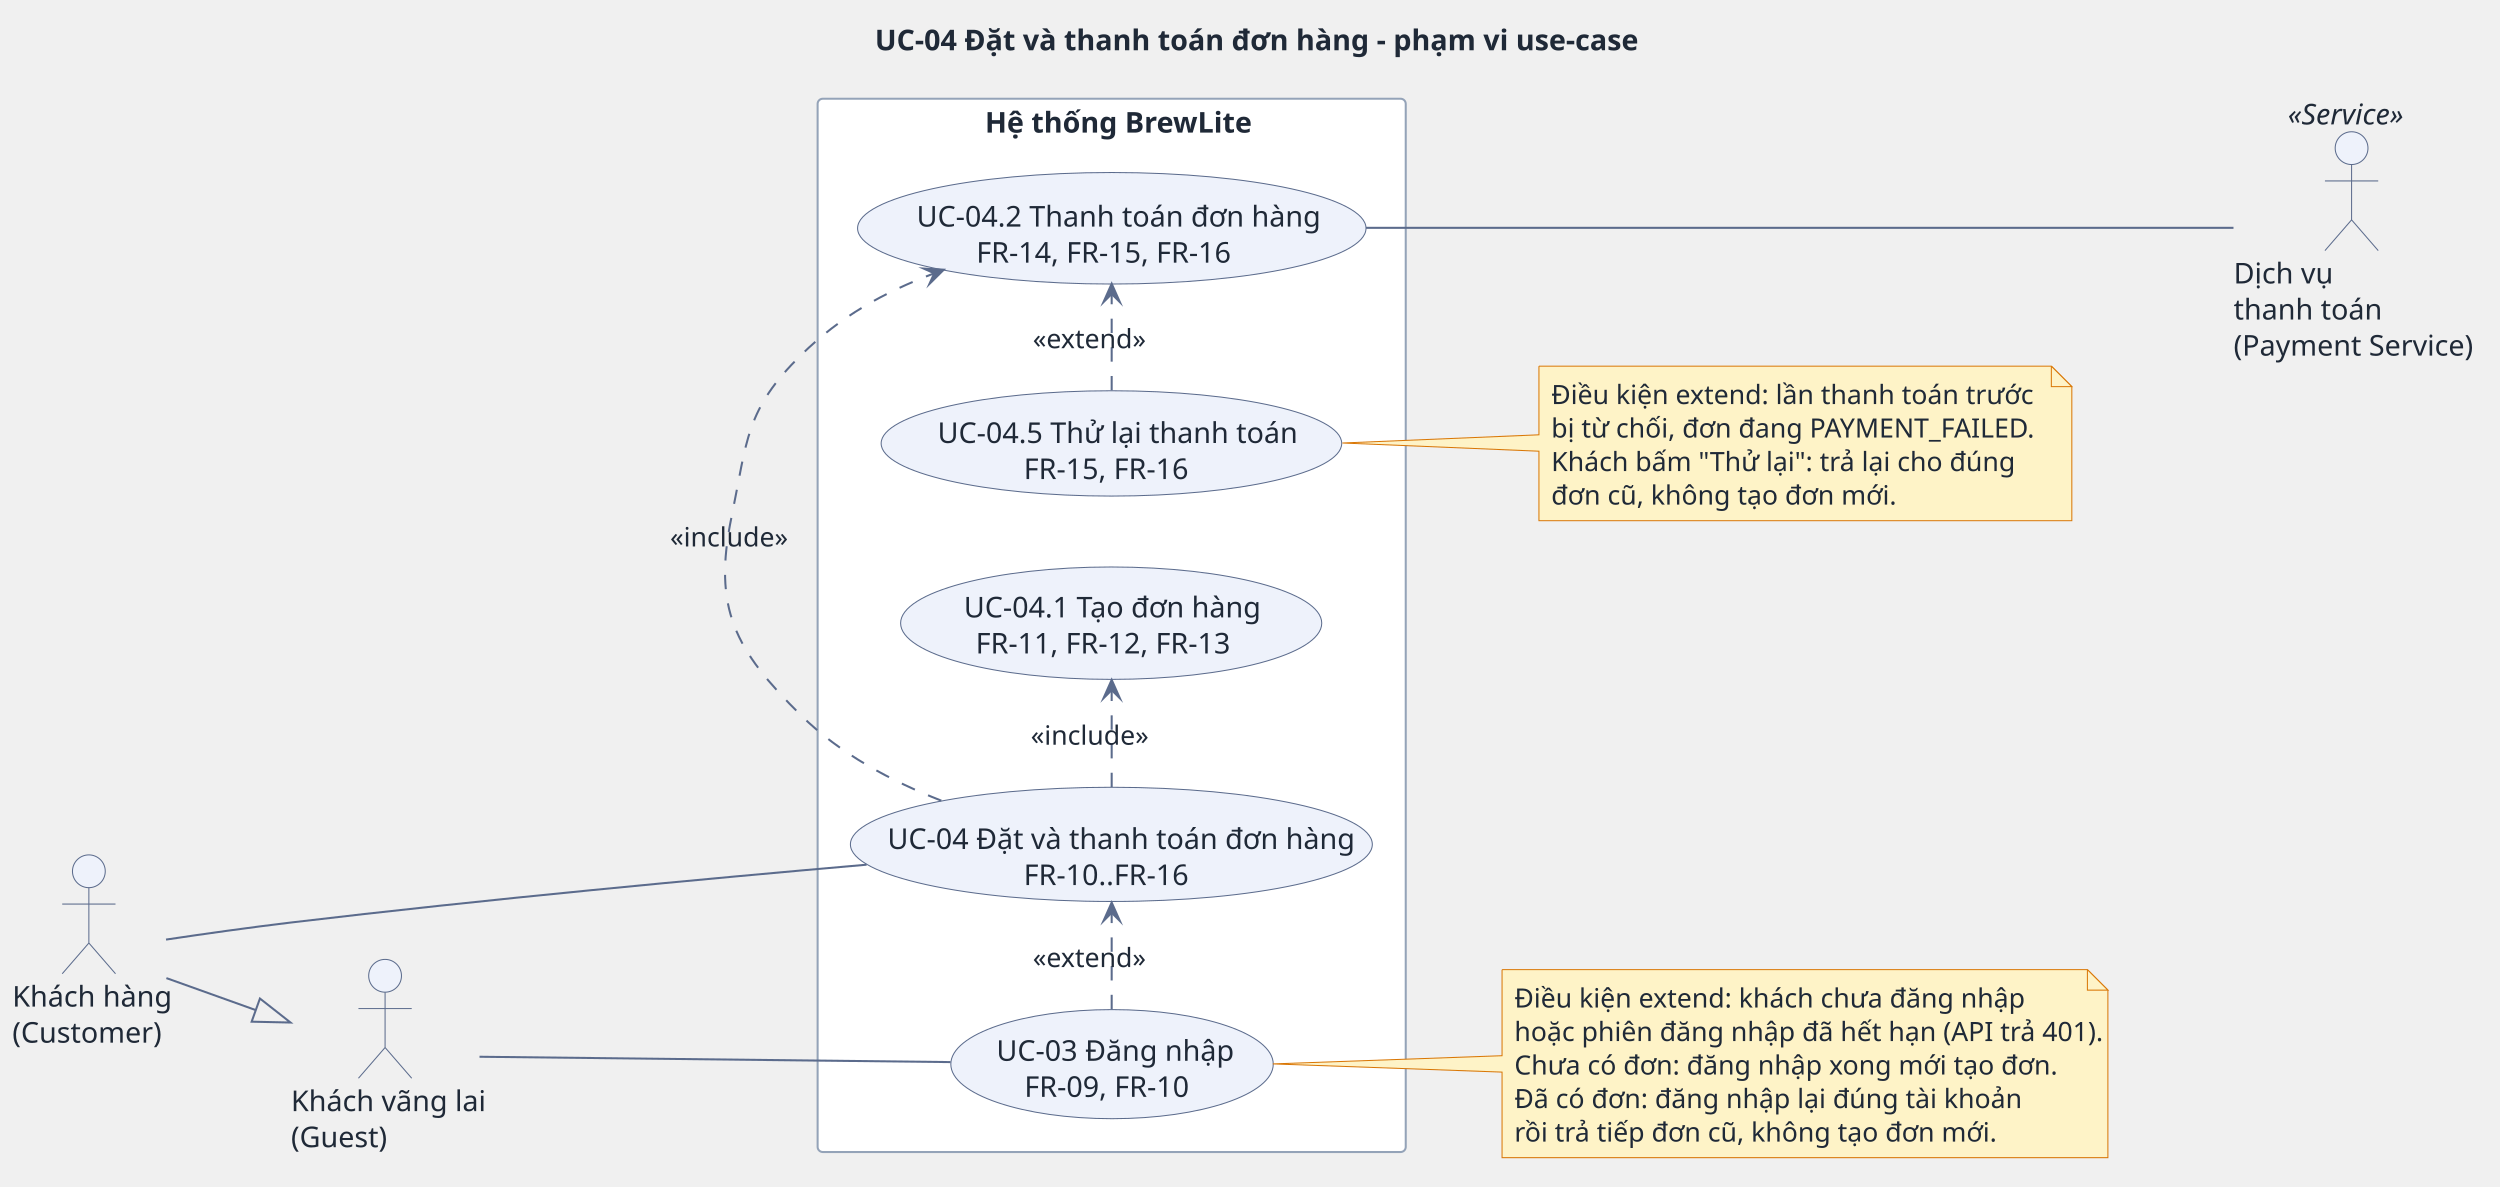
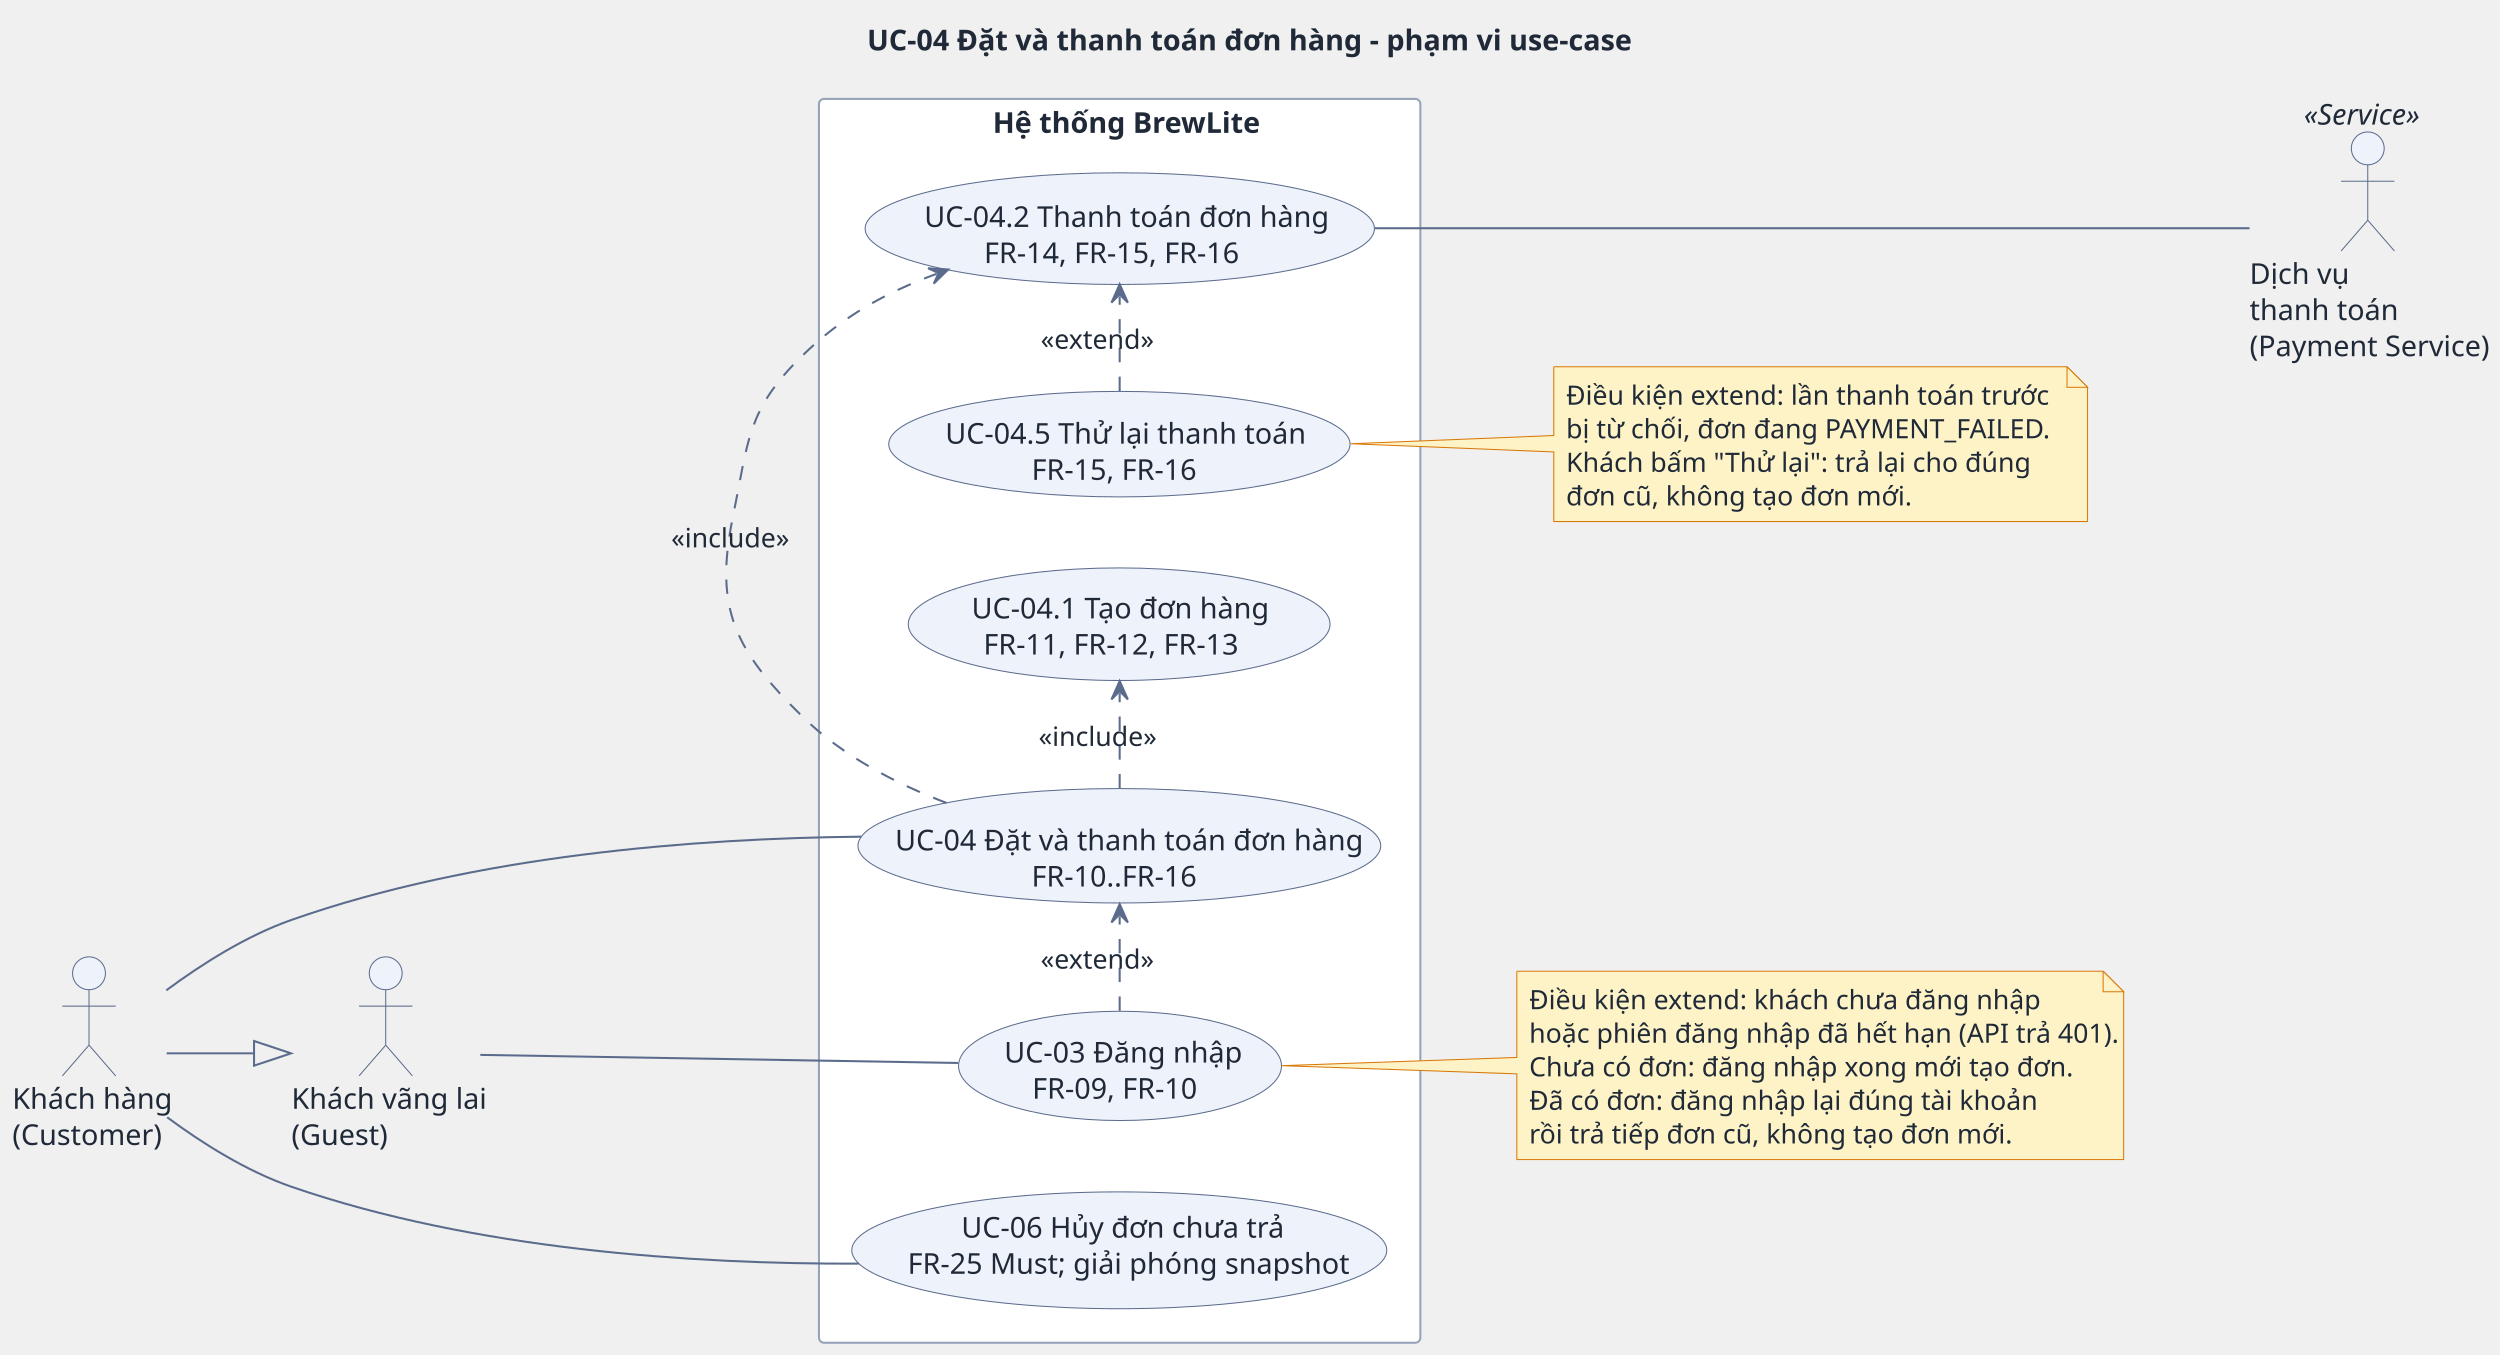
- <svg xmlns="http://www.w3.org/2000/svg" version="1.1" data-diagram-type="DESCRIPTION" style="width:1220px;height:579px;background:#FFFFFF;" width="1220px" height="579px" viewBox="0 0 1220 579" zoomAndPan="magnify" preserveAspectRatio="none" contentStyleType="text/css">
+ <svg xmlns="http://www.w3.org/2000/svg" contentStyleType="text/css" data-diagram-type="DESCRIPTION" height="660px" preserveAspectRatio="none" style="width:1218px;height:660px;background:#FFFFFF;" version="1.1" viewBox="0 0 1218 660" width="1218px" zoomAndPan="magnify">
  <defs />
-   <g font-family="sans-serif" lengthAdjust="spacing">
+   <g>
    <g class="title" data-source-line="17">
-       <text x="426.951" y="24.533" fill="#1F2937" font-size="14" textLength="359.242" font-weight="700">UC-04 Đặt và thanh toán đơn hàng - phạm vi use-case</text>
+       <text fill="#1F2937" font-family="sans-serif" font-size="14" font-weight="bold" lengthAdjust="spacing" textLength="359.242" x="422.451" y="24.533">UC-04 Đặt và thanh toán đơn hàng - phạm vi use-case</text>
    </g>
-     <g class="cluster" data-qualified-name="H. th.ng BrewLite" id="ent0005" data-source-line="25">
-       <rect x="399" y="48.186" width="287" height="514" fill="#FFF" style="stroke:#94A3B8;stroke-width:1;" rx="2.5" ry="2.5" />
-       <text x="480.666" y="64.719" fill="#1F2937" font-size="14" textLength="123.669" font-weight="700">Hệ thống BrewLite</text>
+     <g class="cluster" data-entity="H. th.ng BrewLite" data-source-line="25" data-uid="ent0006" id="cluster_H. th.ng BrewLite">
+       <rect fill="#FFFFFF" height="606" rx="2.5" ry="2.5" style="stroke:#94A3B8;stroke-width:1;" width="293" x="399" y="48.185" />
+       <text fill="#1F2937" font-family="sans-serif" font-size="14" font-weight="bold" lengthAdjust="spacing" textLength="123.669" x="483.666" y="64.719">Hệ thống BrewLite</text>
    </g>
-     <g class="entity" data-qualified-name="H. th.ng BrewLite.UC04" id="ent0006" data-source-line="26">
-       <ellipse cx="542.346" cy="412.055" rx="127.346" ry="27.869" fill="#EEF2FB" style="stroke:#5B6B8C;stroke-width:0.5;" />
-       <text x="433.073" y="414.296" fill="#1F2937" font-size="14" textLength="218.545">UC-04 Đặt và thanh toán đơn hàng</text>
-       <text x="499.559" y="431.905" fill="#1F2937" font-size="14" textLength="85.572">FR-10..FR-16</text>
+     <g class="entity" data-entity="UC04" data-source-line="26" data-uid="ent0007" id="entity_UC04">
+       <ellipse cx="545.346" cy="412.055" fill="#EEF2FB" rx="127.346" ry="27.869" style="stroke:#5B6B8C;stroke-width:0.5;" />
+       <text fill="#1F2937" font-family="sans-serif" font-size="14" lengthAdjust="spacing" textLength="218.545" x="436.073" y="414.296">UC-04 Đặt và thanh toán đơn hàng</text>
+       <text fill="#1F2937" font-family="sans-serif" font-size="14" lengthAdjust="spacing" textLength="85.572" x="502.56" y="431.905">FR-10..FR-16</text>
    </g>
-     <g class="entity" data-qualified-name="H. th.ng BrewLite.UC041" id="ent0007" data-source-line="27">
-       <ellipse cx="542.253" cy="304.113" rx="102.753" ry="27.427" fill="#EEF2FB" style="stroke:#5B6B8C;stroke-width:0.5;" />
-       <text x="470.342" y="301.293" fill="#1F2937" font-size="14" textLength="143.821">UC-04.1 Tạo đơn hàng</text>
-       <text x="476.129" y="318.902" fill="#1F2937" font-size="14" textLength="132.248">FR-11, FR-12, FR-13</text>
+     <g class="entity" data-entity="UC041" data-source-line="27" data-uid="ent0008" id="entity_UC041">
+       <ellipse cx="545.253" cy="304.113" fill="#EEF2FB" rx="102.753" ry="27.427" style="stroke:#5B6B8C;stroke-width:0.5;" />
+       <text fill="#1F2937" font-family="sans-serif" font-size="14" lengthAdjust="spacing" textLength="143.821" x="473.342" y="301.293">UC-04.1 Tạo đơn hàng</text>
+       <text fill="#1F2937" font-family="sans-serif" font-size="14" lengthAdjust="spacing" textLength="132.248" x="479.129" y="318.902">FR-11, FR-12, FR-13</text>
    </g>
-     <g class="entity" data-qualified-name="H. th.ng BrewLite.UC042" id="ent0008" data-source-line="28">
-       <ellipse cx="542.556" cy="111.397" rx="124.056" ry="27.211" fill="#EEF2FB" style="stroke:#5B6B8C;stroke-width:0.5;" />
-       <text x="447.29" y="110.568" fill="#1F2937" font-size="14" textLength="190.531">UC-04.2 Thanh toán đơn hàng</text>
-       <text x="476.432" y="128.177" fill="#1F2937" font-size="14" textLength="132.248">FR-14, FR-15, FR-16</text>
+     <g class="entity" data-entity="UC042" data-source-line="28" data-uid="ent0009" id="entity_UC042">
+       <ellipse cx="545.556" cy="111.397" fill="#EEF2FB" rx="124.056" ry="27.211" style="stroke:#5B6B8C;stroke-width:0.5;" />
+       <text fill="#1F2937" font-family="sans-serif" font-size="14" lengthAdjust="spacing" textLength="190.531" x="450.29" y="110.568">UC-04.2 Thanh toán đơn hàng</text>
+       <text fill="#1F2937" font-family="sans-serif" font-size="14" lengthAdjust="spacing" textLength="132.248" x="479.432" y="128.177">FR-14, FR-15, FR-16</text>
    </g>
-     <g class="entity" data-qualified-name="H. th.ng BrewLite.UC045" id="ent0009" data-source-line="29">
-       <ellipse cx="542.377" cy="216.387" rx="112.377" ry="25.701" fill="#EEF2FB" style="stroke:#5B6B8C;stroke-width:0.5;" />
-       <text x="457.533" y="216.169" fill="#1F2937" font-size="14" textLength="169.688">UC-04.5 Thử lại thanh toán</text>
-       <text x="499.591" y="233.779" fill="#1F2937" font-size="14" textLength="85.572">FR-15, FR-16</text>
+     <g class="entity" data-entity="UC045" data-source-line="29" data-uid="ent0010" id="entity_UC045">
+       <ellipse cx="545.377" cy="216.387" fill="#EEF2FB" rx="112.377" ry="25.701" style="stroke:#5B6B8C;stroke-width:0.5;" />
+       <text fill="#1F2937" font-family="sans-serif" font-size="14" lengthAdjust="spacing" textLength="169.689" x="460.533" y="216.169">UC-04.5 Thử lại thanh toán</text>
+       <text fill="#1F2937" font-family="sans-serif" font-size="14" lengthAdjust="spacing" textLength="85.572" x="502.591" y="233.779">FR-15, FR-16</text>
    </g>
-     <g class="entity" data-qualified-name="H. th.ng BrewLite.UC03" id="ent0010" data-source-line="30">
-       <ellipse cx="542.675" cy="519.303" rx="78.675" ry="26.618" fill="#EEF2FB" style="stroke:#5B6B8C;stroke-width:0.5;" />
-       <text x="486.251" y="517.674" fill="#1F2937" font-size="14" textLength="112.848">UC-03 Đăng nhập</text>
-       <text x="499.889" y="535.283" fill="#1F2937" font-size="14" textLength="85.572">FR-09, FR-10</text>
+     <g class="entity" data-entity="UC06" data-source-line="30" data-uid="ent0011" id="entity_UC06">
+       <ellipse cx="545.317" cy="609.149" fill="#EEF2FB" rx="130.316" ry="28.463" style="stroke:#5B6B8C;stroke-width:0.5;" />
+       <text fill="#1F2937" font-family="sans-serif" font-size="14" lengthAdjust="spacing" textLength="153.945" x="468.344" y="602.976">UC-06 Hủy đơn chưa trả</text>
+       <text fill="#1F2937" font-family="sans-serif" font-size="14" lengthAdjust="spacing" textLength="206.227" x="442.203" y="620.585">FR-25 Must; giải phóng snapshot</text>
    </g>
-     <g class="entity" data-qualified-name="Guest" id="ent0001" data-source-line="19">
-       <ellipse cx="187.92" cy="476.186" rx="8" ry="8" fill="#EEF2FB" style="stroke:#5B6B8C;stroke-width:0.5;" />
-       <path d="M187.92,484.186 L187.92,511.186 M174.92,492.186 L200.92,492.186 M187.92,511.186 L174.92,526.186 M187.92,511.186 L200.92,526.186" style="stroke:#5B6B8C;stroke-width:0.5;" fill="none" />
-       <text x="142" y="542.219" fill="#1F2937" font-size="14" textLength="91.841">Khách vãng lai</text>
-       <text x="142" y="559.828" fill="#1F2937" font-size="14" textLength="46.676">(Guest)</text>
+     <g class="entity" data-entity="UC03" data-source-line="31" data-uid="ent0012" id="entity_UC03">
+       <ellipse cx="545.675" cy="519.303" fill="#EEF2FB" rx="78.675" ry="26.618" style="stroke:#5B6B8C;stroke-width:0.5;" />
+       <text fill="#1F2937" font-family="sans-serif" font-size="14" lengthAdjust="spacing" textLength="112.848" x="489.251" y="517.674">UC-03 Đăng nhập</text>
+       <text fill="#1F2937" font-family="sans-serif" font-size="14" lengthAdjust="spacing" textLength="85.572" x="502.889" y="535.283">FR-09, FR-10</text>
    </g>
-     <g class="entity" data-qualified-name="Customer" id="ent0002" data-source-line="20">
-       <ellipse cx="43.365" cy="425.186" rx="8" ry="8" fill="#EEF2FB" style="stroke:#5B6B8C;stroke-width:0.5;" />
-       <path d="M43.365,433.186 L43.365,460.186 M30.365,441.186 L56.365,441.186 M43.365,460.186 L30.365,475.186 M43.365,460.186 L56.365,475.186" style="stroke:#5B6B8C;stroke-width:0.5;" fill="none" />
-       <text x="6" y="491.219" fill="#1F2937" font-size="14" textLength="74.73">Khách hàng</text>
-       <text x="6" y="508.828" fill="#1F2937" font-size="14" textLength="70.007">(Customer)</text>
+     <g class="entity" data-entity="Guest" data-source-line="19" data-uid="ent0002" id="entity_Guest">
+       <ellipse cx="187.92" cy="474.185" fill="#EEF2FB" rx="8" ry="8" style="stroke:#5B6B8C;stroke-width:0.5;" />
+       <path d="M187.92,482.185 L187.92,509.185 M174.92,490.185 L200.92,490.185 M187.92,509.185 L174.92,524.186 M187.92,509.185 L200.92,524.186" fill="none" style="stroke:#5B6B8C;stroke-width:0.5;" />
+       <text fill="#1F2937" font-family="sans-serif" font-size="14" lengthAdjust="spacing" textLength="91.841" x="142" y="540.219">Khách vãng lai</text>
+       <text fill="#1F2937" font-family="sans-serif" font-size="14" lengthAdjust="spacing" textLength="46.676" x="142" y="557.828">(Guest)</text>
    </g>
-     <g class="entity" data-qualified-name="Pay" id="ent0003" data-source-line="21">
-       <ellipse cx="1147.572" cy="72.295" rx="8" ry="8" fill="#EEF2FB" style="stroke:#5B6B8C;stroke-width:0.5;" />
-       <path d="M1147.572,80.295 L1147.572,107.295 M1134.572,88.295 L1160.572,88.295 M1147.572,107.295 L1134.572,122.295 M1147.572,107.295 L1160.572,122.295" style="stroke:#5B6B8C;stroke-width:0.5;" fill="none" />
-       <text x="1090" y="138.328" fill="#1F2937" font-size="14" textLength="46.683">Dịch vụ</text>
-       <text x="1090" y="155.938" fill="#1F2937" font-size="14" textLength="66.172">thanh toán</text>
-       <text x="1090" y="173.547" fill="#1F2937" font-size="14" textLength="115.145">(Payment Service)</text>
-       <text x="1116.445" y="60.719" fill="#1F2937" font-size="14" textLength="62.255" font-style="italic">«Service»</text>
+     <g class="entity" data-entity="Customer" data-source-line="20" data-uid="ent0003" id="entity_Customer">
+       <ellipse cx="43.365" cy="474.185" fill="#EEF2FB" rx="8" ry="8" style="stroke:#5B6B8C;stroke-width:0.5;" />
+       <path d="M43.365,482.185 L43.365,509.185 M30.365,490.185 L56.365,490.185 M43.365,509.185 L30.365,524.186 M43.365,509.185 L56.365,524.186" fill="none" style="stroke:#5B6B8C;stroke-width:0.5;" />
+       <text fill="#1F2937" font-family="sans-serif" font-size="14" lengthAdjust="spacing" textLength="74.731" x="6" y="540.219">Khách hàng</text>
+       <text fill="#1F2937" font-family="sans-serif" font-size="14" lengthAdjust="spacing" textLength="70.007" x="6" y="557.828">(Customer)</text>
    </g>
-     <g class="entity" data-qualified-name="GMN18" id="ent0019" data-source-line="44">
-       <path d="M733,473.186 L733,515.186 L621.12,519.186 L733,523.186 L733,564.943 A0,0 0 0 0 733,564.943 L1028.65,564.943 A0,0 0 0 0 1028.65,564.943 L1028.65,483.186 L1018.65,473.186 L733,473.186 A0,0 0 0 0 733,473.186" style="stroke:#D97706;stroke-width:0.5;" fill="#FEF3C7" />
-       <path d="M1018.65,473.186 L1018.65,483.186 L1028.65,483.186 L1018.65,473.186" style="stroke:#D97706;stroke-width:0.5;" fill="#FEF3C7" />
-       <text x="739" y="491.681" fill="#1F2937" font-size="13" textLength="237.091">Điều kiện extend: khách chưa đăng nhập</text>
-       <text x="739" y="508.032" fill="#1F2937" font-size="13" textLength="274.65">hoặc phiên đăng nhập đã hết hạn (API trả 401).</text>
-       <text x="739" y="524.384" fill="#1F2937" font-size="13" textLength="254.712">Chưa có đơn: đăng nhập xong mới tạo đơn.</text>
-       <text x="739" y="540.735" fill="#1F2937" font-size="13" textLength="234.755">Đã có đơn: đăng nhập lại đúng tài khoản</text>
-       <text x="739" y="557.087" fill="#1F2937" font-size="13" textLength="222.13">rồi trả tiếp đơn cũ, không tạo đơn mới.</text>
+     <g class="entity" data-entity="Pay" data-source-line="21" data-uid="ent0004" id="entity_Pay">
+       <ellipse cx="1153.572" cy="72.295" fill="#EEF2FB" rx="8" ry="8" style="stroke:#5B6B8C;stroke-width:0.5;" />
+       <path d="M1153.572,80.295 L1153.572,107.295 M1140.572,88.295 L1166.572,88.295 M1153.572,107.295 L1140.572,122.295 M1153.572,107.295 L1166.572,122.295" fill="none" style="stroke:#5B6B8C;stroke-width:0.5;" />
+       <text fill="#1F2937" font-family="sans-serif" font-size="14" lengthAdjust="spacing" textLength="46.683" x="1096" y="138.328">Dịch vụ</text>
+       <text fill="#1F2937" font-family="sans-serif" font-size="14" lengthAdjust="spacing" textLength="66.172" x="1096" y="155.938">thanh toán</text>
+       <text fill="#1F2937" font-family="sans-serif" font-size="14" lengthAdjust="spacing" textLength="115.144" x="1096" y="173.547">(Payment Service)</text>
+       <text fill="#1F2937" font-family="sans-serif" font-size="14" font-style="italic" lengthAdjust="spacing" textLength="62.255" x="1122.445" y="60.719">«Service»</text>
    </g>
-     <g class="entity" data-qualified-name="GMN21" id="ent0022" data-source-line="52">
-       <path d="M751,178.686 L751,212.186 L655.08,216.186 L751,220.186 L751,254.092 A0,0 0 0 0 751,254.092 L1011.053,254.092 A0,0 0 0 0 1011.053,254.092 L1011.053,188.686 L1001.053,178.686 L751,178.686 A0,0 0 0 0 751,178.686" style="stroke:#D97706;stroke-width:0.5;" fill="#FEF3C7" />
-       <path d="M1001.053,178.686 L1001.053,188.686 L1011.053,188.686 L1001.053,178.686" style="stroke:#D97706;stroke-width:0.5;" fill="#FEF3C7" />
-       <text x="757" y="197.181" fill="#1F2937" font-size="13" textLength="221.749">Điều kiện extend: lần thanh toán trước</text>
-       <text x="757" y="213.532" fill="#1F2937" font-size="13" textLength="239.053">bị từ chối, đơn đang PAYMENT_FAILED.</text>
-       <text x="757" y="229.884" fill="#1F2937" font-size="13" textLength="215.211">Khách bấm "Thử lại": trả lại cho đúng</text>
-       <text x="757" y="246.235" fill="#1F2937" font-size="13" textLength="160.716">đơn cũ, không tạo đơn mới.</text>
+     <g class="entity" data-entity="GMN21" data-source-line="46" data-uid="ent0022" id="entity_GMN21">
+       <path d="M739,473.185 L739,515.186 L624.39,519.186 L739,523.186 L739,564.943 A0,0 0 0 0 739,564.943 L1034.65,564.943 A0,0 0 0 0 1034.65,564.943 L1034.65,483.185 L1024.65,473.185 L739,473.185 A0,0 0 0 0 739,473.185" fill="#FEF3C7" style="stroke:#D97706;stroke-width:0.5;" />
+       <path d="M1024.65,473.185 L1024.65,483.185 L1034.65,483.185 L1024.65,473.185" fill="#FEF3C7" style="stroke:#D97706;stroke-width:0.5;" />
+       <text fill="#1F2937" font-family="sans-serif" font-size="13" lengthAdjust="spacing" textLength="237.091" x="745" y="491.681">Điều kiện extend: khách chưa đăng nhập</text>
+       <text fill="#1F2937" font-family="sans-serif" font-size="13" lengthAdjust="spacing" textLength="274.65" x="745" y="508.032">hoặc phiên đăng nhập đã hết hạn (API trả 401).</text>
+       <text fill="#1F2937" font-family="sans-serif" font-size="13" lengthAdjust="spacing" textLength="254.712" x="745" y="524.384">Chưa có đơn: đăng nhập xong mới tạo đơn.</text>
+       <text fill="#1F2937" font-family="sans-serif" font-size="13" lengthAdjust="spacing" textLength="234.755" x="745" y="540.735">Đã có đơn: đăng nhập lại đúng tài khoản</text>
+       <text fill="#1F2937" font-family="sans-serif" font-size="13" lengthAdjust="spacing" textLength="222.13" x="745" y="557.087">rồi trả tiếp đơn cũ, không tạo đơn mới.</text>
    </g>
-     <g class="link" data-entity-1="ent0002" data-entity-2="ent0001" id="lnk4" data-source-line="23" data-link-type="extension">
-       <path d="M81.2,477.316 C99.67,483.926 105.282,485.943 124.822,492.933" style="stroke:#5B6B8C;stroke-width:1;" fill="none" id="Customer-to-Guest" />
-       <polygon points="141.77,498.996,126.843,487.283,122.801,498.582,141.77,498.996" fill="none" style="stroke:#5B6B8C;stroke-width:1;stroke-linejoin:miter;stroke-miterlimit:10;" />
+     <g class="entity" data-entity="GMN24" data-source-line="54" data-uid="ent0025" id="entity_GMN24">
+       <path d="M757,178.685 L757,212.185 L658.14,216.185 L757,220.185 L757,254.092 A0,0 0 0 0 757,254.092 L1017.053,254.092 A0,0 0 0 0 1017.053,254.092 L1017.053,188.685 L1007.053,178.685 L757,178.685 A0,0 0 0 0 757,178.685" fill="#FEF3C7" style="stroke:#D97706;stroke-width:0.5;" />
+       <path d="M1007.053,178.685 L1007.053,188.685 L1017.053,188.685 L1007.053,178.685" fill="#FEF3C7" style="stroke:#D97706;stroke-width:0.5;" />
+       <text fill="#1F2937" font-family="sans-serif" font-size="13" lengthAdjust="spacing" textLength="221.749" x="763" y="197.181">Điều kiện extend: lần thanh toán trước</text>
+       <text fill="#1F2937" font-family="sans-serif" font-size="13" lengthAdjust="spacing" textLength="239.053" x="763" y="213.532">bị từ chối, đơn đang PAYMENT_FAILED.</text>
+       <text fill="#1F2937" font-family="sans-serif" font-size="13" lengthAdjust="spacing" textLength="215.211" x="763" y="229.884">Khách bấm "Thử lại": trả lại cho đúng</text>
+       <text fill="#1F2937" font-family="sans-serif" font-size="13" lengthAdjust="spacing" textLength="160.716" x="763" y="246.235">đơn cũ, không tạo đơn mới.</text>
    </g>
-     <g class="link" data-entity-1="ent0002" data-entity-2="ent0006" id="lnk11" data-source-line="33" data-link-type="association">
-       <path d="M81.02,458.516 C99.3,455.786 121.79,452.596 142,450.186 C236.26,438.946 343.35,428.906 422.91,421.966" style="stroke:#5B6B8C;stroke-width:1;" fill="none" id="Customer-UC04" />
+     <g class="link" data-entity-1="Customer" data-entity-2="Guest" data-source-line="23" data-uid="lnk5" id="link_Customer_Guest">
+       <path d="M81.2,513.186 C99.67,513.186 104.23,513.186 123.77,513.186" fill="none" id="Customer-to-Guest" style="stroke:#5B6B8C;stroke-width:1;" />
+       <polygon fill="none" points="141.77,513.186,123.77,507.185,123.77,519.186,141.77,513.186" style="stroke:#5B6B8C;stroke-width:1;" />
    </g>
-     <g class="link" data-entity-1="ent0001" data-entity-2="ent0010" id="lnk12" data-source-line="34" data-link-type="association">
-       <path d="M234,515.696 C291.91,516.356 393.43,517.506 463.9,518.306" style="stroke:#5B6B8C;stroke-width:1;" fill="none" id="Guest-UC03" />
+     <g class="link" data-entity-1="Customer" data-entity-2="UC04" data-source-line="34" data-uid="lnk13" id="link_Customer_UC04">
+       <path d="M81.02,482.486 C98.4,469.625 120.12,455.885 142,448.185 C231.33,416.726 338.38,408.435 419.62,407.625" fill="none" id="Customer-UC04" style="stroke:#5B6B8C;stroke-width:1;" />
    </g>
-     <g class="link" data-entity-1="ent0006" data-entity-2="ent0007" id="lnk13" data-source-line="36" data-link-type="dependency">
-       <path d="M542.5,384.096 C542.5,367.966 542.5,352.806 542.5,336.766" style="stroke:#5B6B8C;stroke-width:1;stroke-dasharray:7,7;" fill="none" id="UC04-to-UC041" />
-       <polygon points="542.5,331.766,538.5,340.766,542.5,336.766,546.5,340.766,542.5,331.766" fill="#5B6B8C" style="stroke:#5B6B8C;stroke-width:1;stroke-linejoin:miter;stroke-miterlimit:10;" />
-       <text x="503" y="363.431" fill="#1F2937" font-size="13" textLength="55.656">«include»</text>
+     <g class="link" data-entity-1="Customer" data-entity-2="UC06" data-source-line="35" data-uid="lnk14" id="link_Customer_UC06">
+       <path d="M81.44,544.346 C98.73,557.135 120.27,570.686 142,578.186 C230.94,608.895 337.29,615.915 418.33,615.655" fill="none" id="Customer-UC06" style="stroke:#5B6B8C;stroke-width:1;" />
    </g>
-     <g class="link" data-entity-1="ent0006" data-entity-2="ent0008" id="lnk14" data-source-line="37" data-link-type="dependency">
-       <path d="M459.38,390.726 C435,381.206 409.85,367.806 391,349.186 C358.5,317.086 347.78,296.926 357,252.186 C364.71,214.746 363.73,199.976 391,173.186 C410.16,154.366 431.145,142.769 455.895,133.379" style="stroke:#5B6B8C;stroke-width:1;stroke-dasharray:7,7;" fill="none" id="UC04-to-UC042" />
-       <polygon points="460.57,131.606,450.736,131.058,455.895,133.379,453.574,138.538,460.57,131.606" fill="#5B6B8C" style="stroke:#5B6B8C;stroke-width:1;stroke-linejoin:miter;stroke-miterlimit:10;" />
-       <text x="327" y="266.681" fill="#1F2937" font-size="13" textLength="55.656">«include»</text>
+     <g class="link" data-entity-1="Guest" data-entity-2="UC03" data-source-line="36" data-uid="lnk15" id="link_Guest_UC03">
+       <path d="M234.02,513.946 C292.5,514.936 395.51,516.676 466.76,517.875" fill="none" id="Guest-UC03" style="stroke:#5B6B8C;stroke-width:1;" />
    </g>
-     <g class="link" data-entity-1="ent0009" data-entity-2="ent0008" id="lnk15" data-source-line="38" data-link-type="dependency">
-       <path d="M542.5,190.496 C542.5,174.716 542.5,159.506 542.5,143.446" style="stroke:#5B6B8C;stroke-width:1;stroke-dasharray:7,7;" fill="none" id="UC045-to-UC042" />
-       <polygon points="542.5,138.446,538.5,147.446,542.5,143.446,546.5,147.446,542.5,138.446" fill="#5B6B8C" style="stroke:#5B6B8C;stroke-width:1;stroke-linejoin:miter;stroke-miterlimit:10;" />
-       <text x="504" y="169.931" fill="#1F2937" font-size="13" textLength="53.492">«extend»</text>
+     <g class="link" data-entity-1="UC04" data-entity-2="UC041" data-source-line="38" data-uid="lnk16" id="link_UC04_UC041">
+       <path d="M545.5,384.096 C545.5,367.966 545.5,353.805 545.5,337.765" fill="none" id="UC04-to-UC041" style="stroke:#5B6B8C;stroke-width:1;stroke-dasharray:7,7;" />
+       <polygon fill="#5B6B8C" points="545.5,331.765,541.5,340.765,545.5,336.765,549.5,340.765,545.5,331.765" style="stroke:#5B6B8C;stroke-width:1;" />
+       <text fill="#1F2937" font-family="sans-serif" font-size="13" lengthAdjust="spacing" textLength="55.656" x="506" y="363.431">«include»</text>
    </g>
-     <g class="link" data-entity-1="ent0010" data-entity-2="ent0006" id="lnk16" data-source-line="39" data-link-type="dependency">
-       <path d="M542.5,492.466 C542.5,476.616 542.5,461.546 542.5,445.436" style="stroke:#5B6B8C;stroke-width:1;stroke-dasharray:7,7;" fill="none" id="UC03-to-UC04" />
-       <polygon points="542.5,440.436,538.5,449.436,542.5,445.436,546.5,449.436,542.5,440.436" fill="#5B6B8C" style="stroke:#5B6B8C;stroke-width:1;stroke-linejoin:miter;stroke-miterlimit:10;" />
-       <text x="504" y="471.931" fill="#1F2937" font-size="13" textLength="53.492">«extend»</text>
+     <g class="link" data-entity-1="UC04" data-entity-2="UC042" data-source-line="39" data-uid="lnk17" id="link_UC04_UC042">
+       <path d="M461.15,391.185 C436.16,381.666 410.33,368.156 391,349.185 C358.39,317.195 347.78,296.925 357,252.185 C364.71,214.745 363.64,199.875 391,173.185 C410.55,154.115 431.095,142.764 456.335,133.394" fill="none" id="UC04-to-UC042" style="stroke:#5B6B8C;stroke-width:1;stroke-dasharray:7,7;" />
+       <polygon fill="#5B6B8C" points="461.96,131.305,452.13,130.688,457.273,133.046,454.915,138.188,461.96,131.305" style="stroke:#5B6B8C;stroke-width:1;" />
+       <text fill="#1F2937" font-family="sans-serif" font-size="13" lengthAdjust="spacing" textLength="55.656" x="327" y="266.681">«include»</text>
    </g>
-     <g class="link" data-entity-1="ent0008" data-entity-2="ent0003" id="lnk17" data-source-line="41" data-link-type="association">
-       <path d="M666.62,111.186 C795.96,111.186 993.7,111.186 1089.94,111.186" style="stroke:#5B6B8C;stroke-width:1;" fill="none" id="UC042-Pay" />
+     <g class="link" data-entity-1="UC045" data-entity-2="UC042" data-source-line="40" data-uid="lnk18" id="link_UC045_UC042">
+       <path d="M545.5,190.495 C545.5,174.715 545.5,160.506 545.5,144.446" fill="none" id="UC045-to-UC042" style="stroke:#5B6B8C;stroke-width:1;stroke-dasharray:7,7;" />
+       <polygon fill="#5B6B8C" points="545.5,138.446,541.5,147.446,545.5,143.446,549.5,147.446,545.5,138.446" style="stroke:#5B6B8C;stroke-width:1;" />
+       <text fill="#1F2937" font-family="sans-serif" font-size="13" lengthAdjust="spacing" textLength="53.492" x="507" y="169.931">«extend»</text>
+     </g>
+     <g class="link" data-entity-1="UC03" data-entity-2="UC04" data-source-line="41" data-uid="lnk19" id="link_UC03_UC04">
+       <path d="M545.5,492.466 C545.5,476.615 545.5,462.546 545.5,446.435" fill="none" id="UC03-to-UC04" style="stroke:#5B6B8C;stroke-width:1;stroke-dasharray:7,7;" />
+       <polygon fill="#5B6B8C" points="545.5,440.435,541.5,449.435,545.5,445.435,549.5,449.435,545.5,440.435" style="stroke:#5B6B8C;stroke-width:1;" />
+       <text fill="#1F2937" font-family="sans-serif" font-size="13" lengthAdjust="spacing" textLength="53.492" x="507" y="471.931">«extend»</text>
+     </g>
+     <g class="link" data-entity-1="UC042" data-entity-2="Pay" data-source-line="43" data-uid="lnk20" id="link_UC042_Pay">
+       <path d="M669.86,111.186 C799.98,111.186 999.28,111.186 1095.97,111.186" fill="none" id="UC042-Pay" style="stroke:#5B6B8C;stroke-width:1;" />
    </g>
  </g>
</svg>
